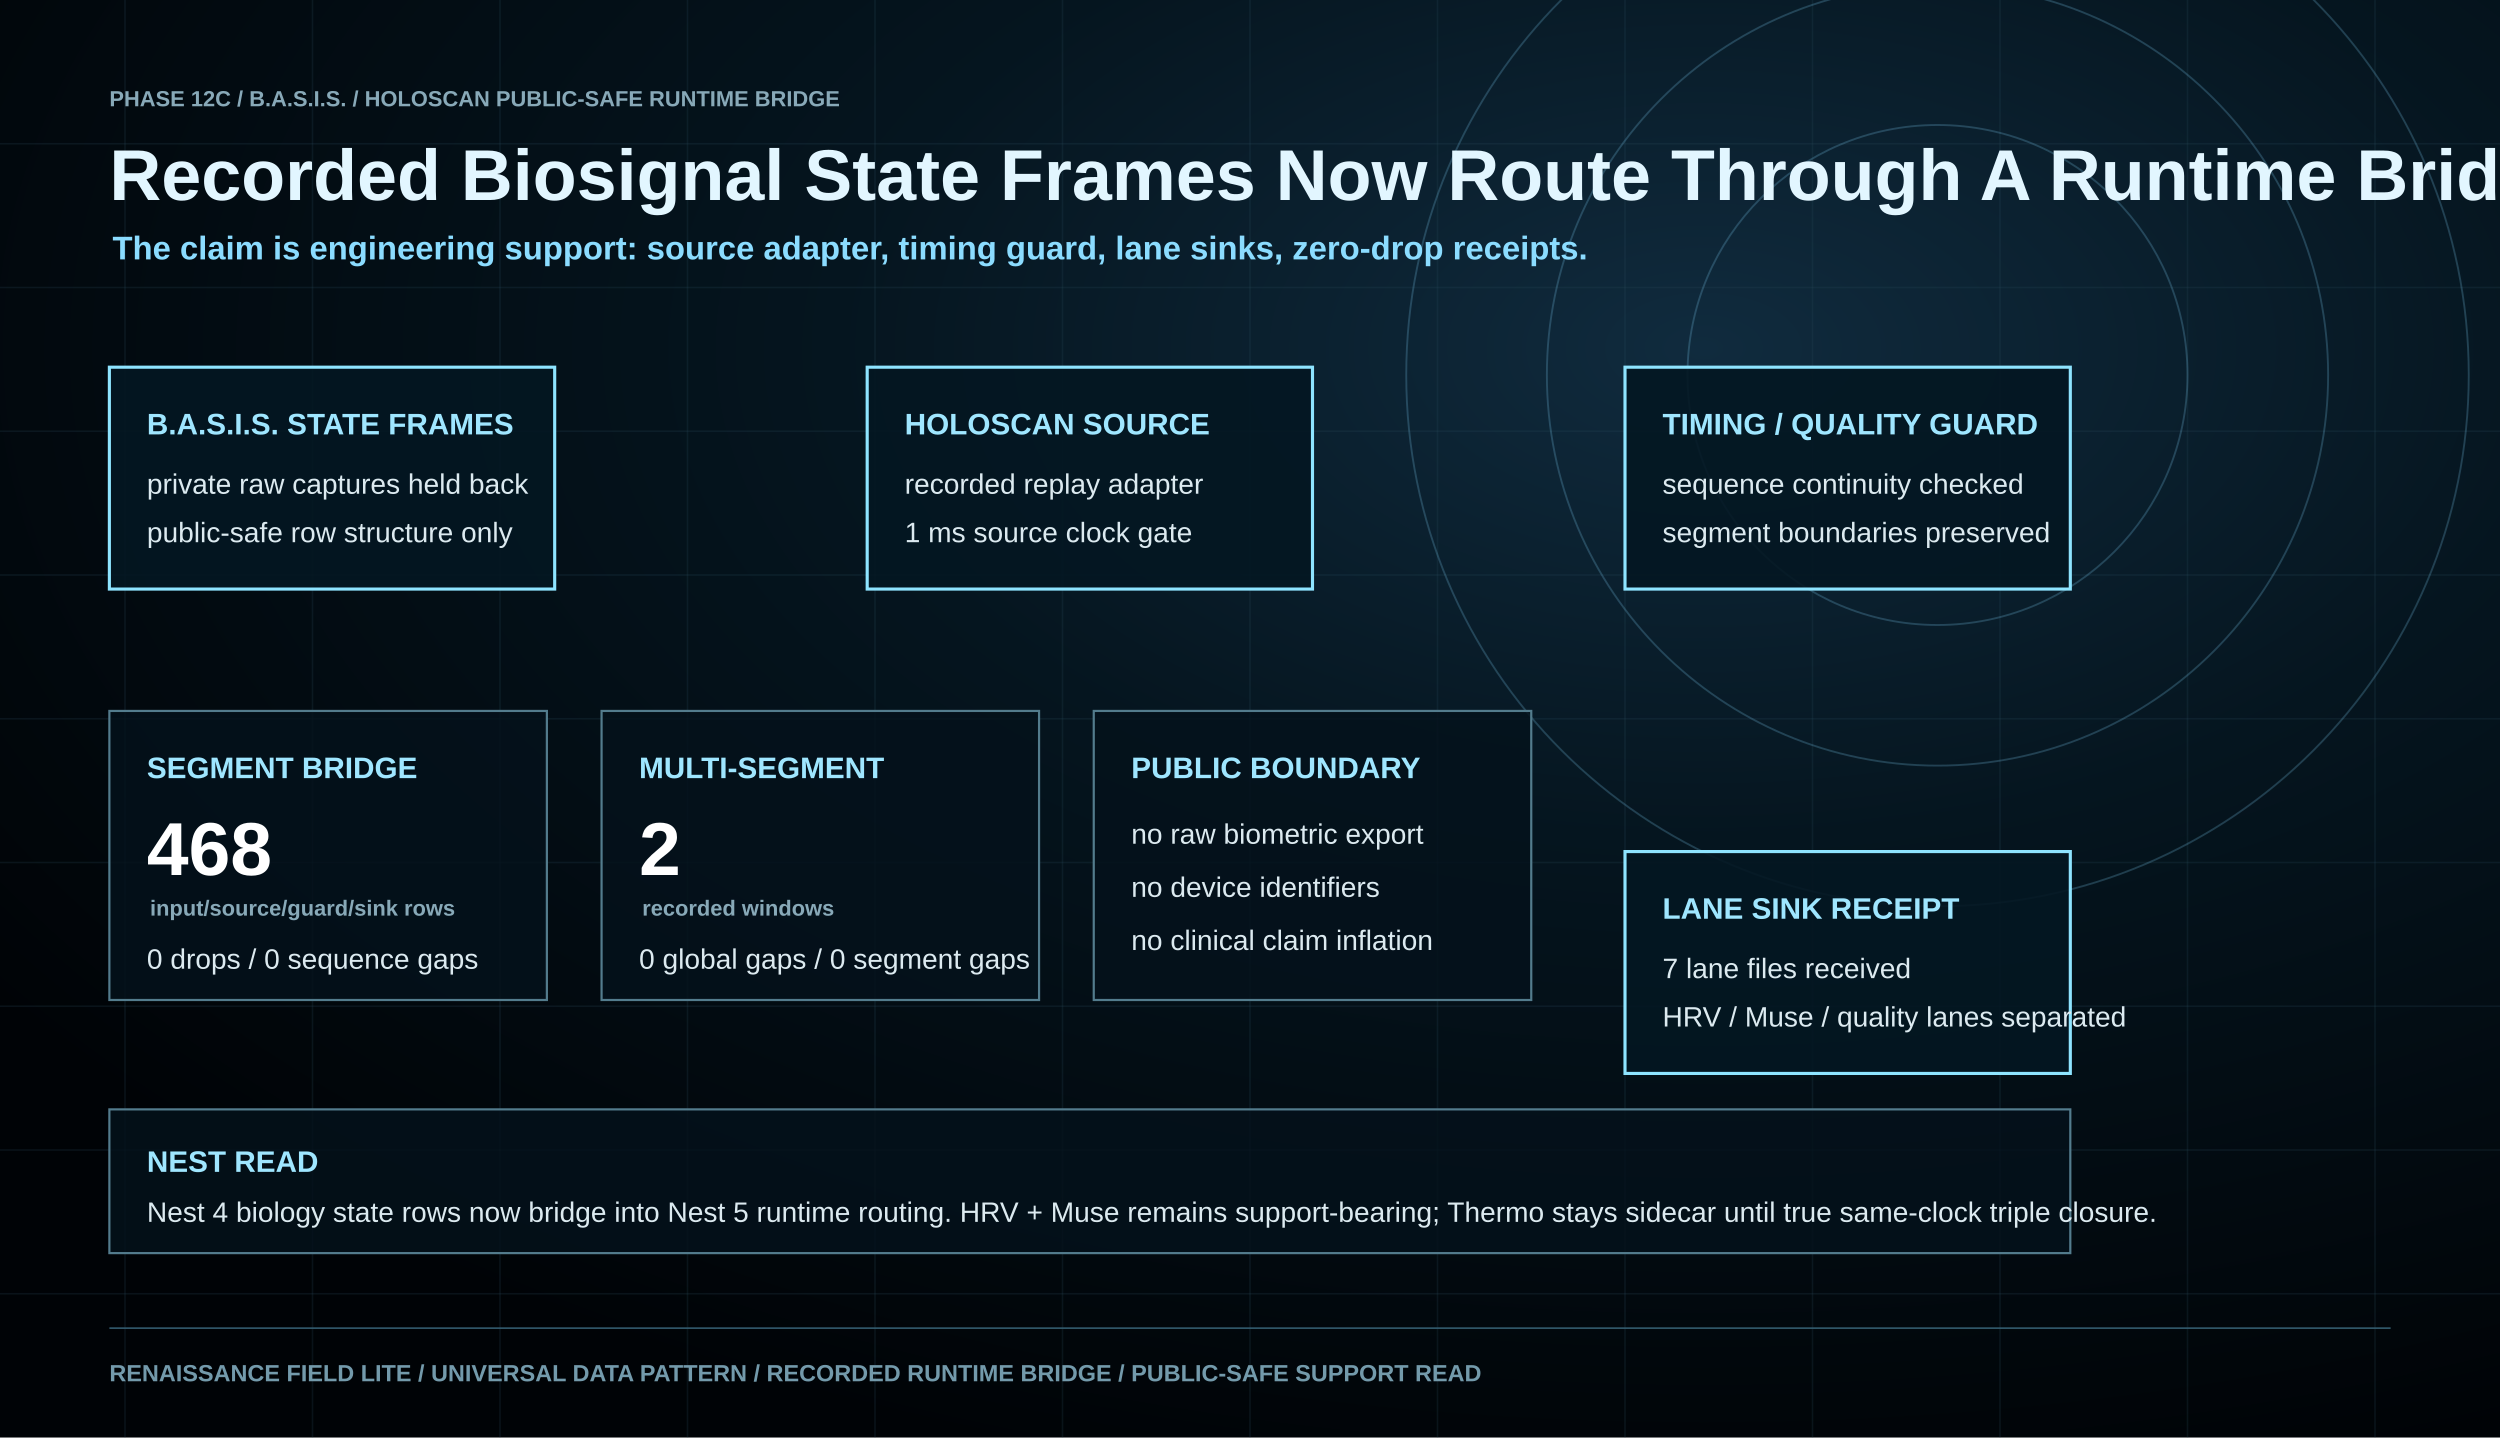
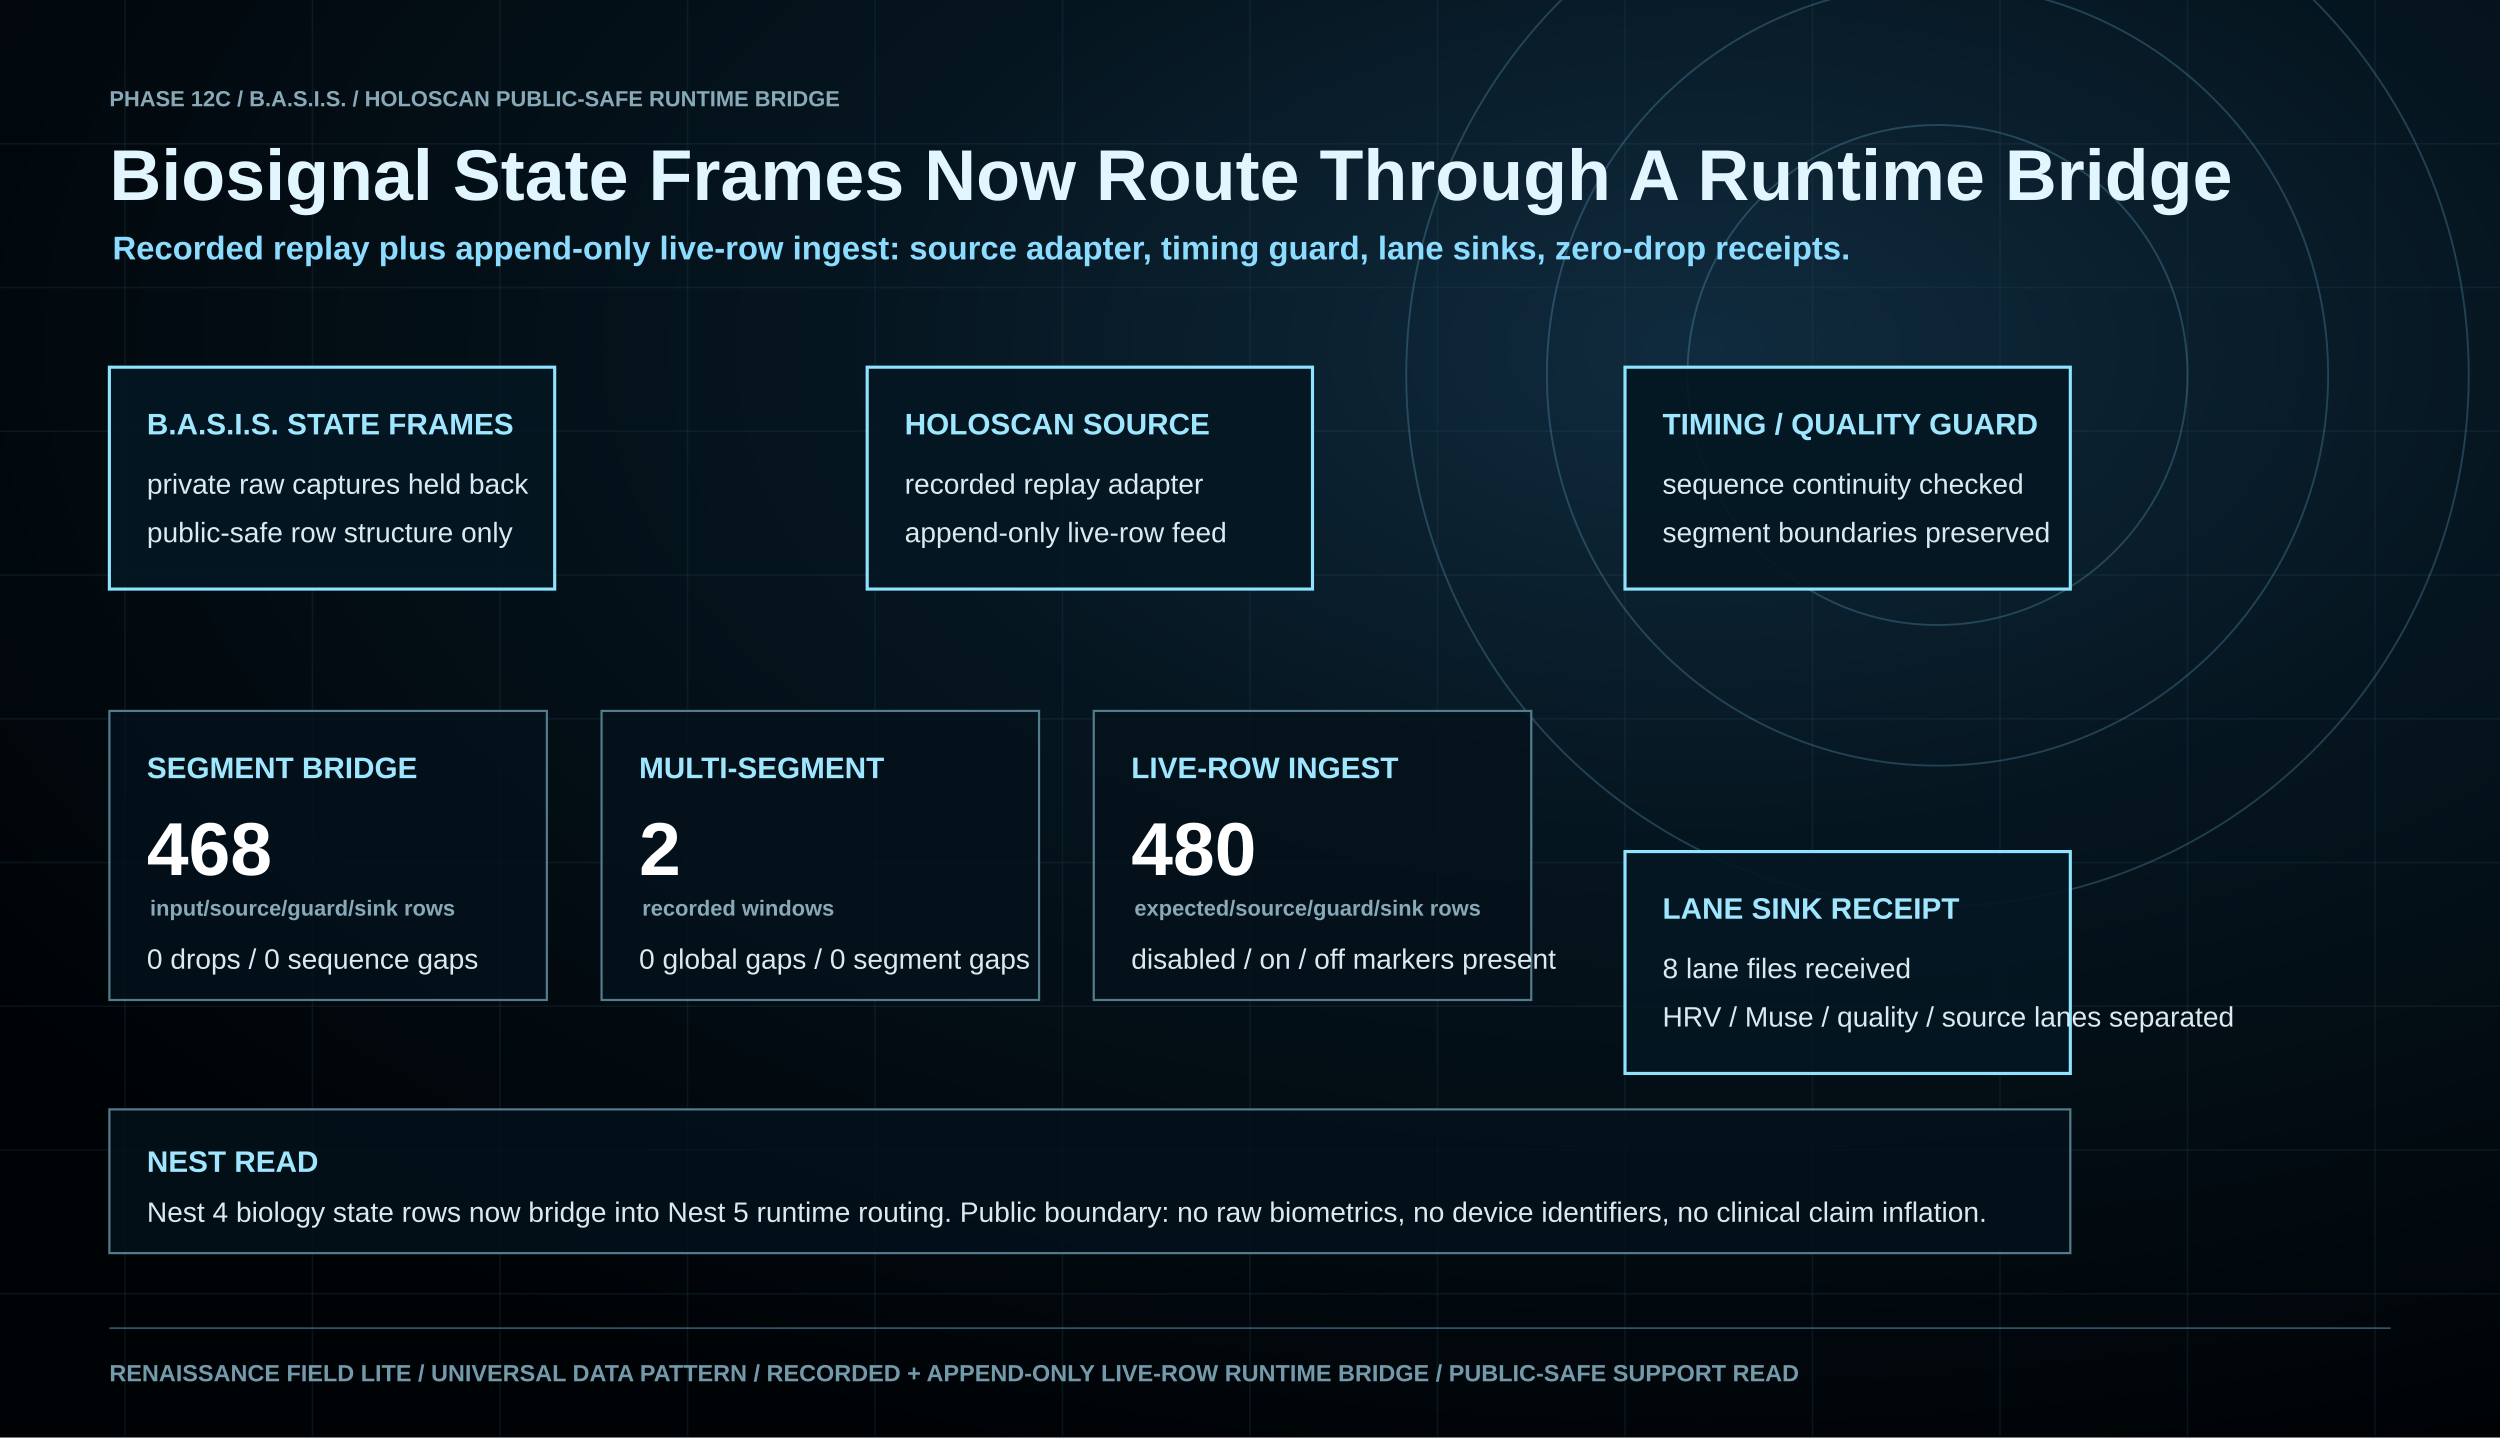
<svg xmlns="http://www.w3.org/2000/svg" width="1600" height="920" viewBox="0 0 1600 920" role="img" aria-labelledby="title desc">
  <defs>
    <radialGradient id="bg" cx="68%" cy="24%" r="82%">
      <stop offset="0%" stop-color="#102b3e" />
      <stop offset="42%" stop-color="#05151f" />
      <stop offset="100%" stop-color="#000306" />
    </radialGradient>
    <linearGradient id="blueLine" x1="0" x2="1" y1="0" y2="0">
      <stop offset="0%" stop-color="#78d8ff" stop-opacity="0.15" />
      <stop offset="50%" stop-color="#93e5ff" stop-opacity="0.9" />
      <stop offset="100%" stop-color="#78d8ff" stop-opacity="0.15" />
    </linearGradient>
    <style>
      .bg { fill: url(#bg); }
      .grid { stroke: #28495a; stroke-width: 1; opacity: 0.22; }
      .arc { fill: none; stroke: #83d8ff; stroke-width: 1.2; opacity: 0.22; }
      .flow { fill: none; stroke: url(#blueLine); stroke-width: 5; stroke-linecap: round; }
      .box { fill: rgba(4,18,27,0.82); stroke: #537c8d; stroke-width: 1.4; }
      .boxHot { fill: rgba(4,23,34,0.9); stroke: #8ee4ff; stroke-width: 2; }
      .title { font-family: Arial, Helvetica, sans-serif; fill: #e2f6ff; font-size: 46px; font-weight: 900; letter-spacing: 0; }
      .subtitle { font-family: Arial, Helvetica, sans-serif; fill: #8bdcff; font-size: 21px; font-weight: 700; letter-spacing: 0; }
      .label { font-family: Arial, Helvetica, sans-serif; fill: #9fe6ff; font-size: 19px; font-weight: 900; letter-spacing: 0; }
      .text { font-family: Arial, Helvetica, sans-serif; fill: #dceaf0; font-size: 18px; font-weight: 500; letter-spacing: 0; }
      .small { font-family: Arial, Helvetica, sans-serif; fill: #88a9b8; font-size: 14px; font-weight: 700; letter-spacing: 0; }
      .num { font-family: Arial, Helvetica, sans-serif; fill: #ffffff; font-size: 48px; font-weight: 900; letter-spacing: 0; }
      .footer { font-family: Arial, Helvetica, sans-serif; fill: #739aab; font-size: 15px; font-weight: 800; letter-spacing: 0; }
    </style>
  </defs>
  <rect class="bg" width="1600" height="920" />
  <g>
    <path class="grid" d="M80 0v920M200 0v920M320 0v920M440 0v920M560 0v920M680 0v920M800 0v920M920 0v920M1040 0v920M1160 0v920M1280 0v920M1400 0v920M1520 0v920" />
    <path class="grid" d="M0 92h1600M0 184h1600M0 276h1600M0 368h1600M0 460h1600M0 552h1600M0 644h1600M0 736h1600M0 828h1600" />
    <circle class="arc" cx="1240" cy="240" r="160" />
    <circle class="arc" cx="1240" cy="240" r="250" />
    <circle class="arc" cx="1240" cy="240" r="340" />
  </g>
  <text class="small" x="70" y="68">PHASE 12C / B.A.S.I.S. / HOLOSCAN PUBLIC-SAFE RUNTIME BRIDGE</text>
-   <text class="title" x="70" y="128">Recorded Biosignal State Frames Now Route Through A Runtime Bridge</text>
-   <text class="subtitle" x="72" y="166">The claim is engineering support: source adapter, timing guard, lane sinks, zero-drop receipts.</text>
+   <text class="title" x="70" y="128">Biosignal State Frames Now Route Through A Runtime Bridge</text>
+   <text class="subtitle" x="72" y="166">Recorded replay plus append-only live-row ingest: source adapter, timing guard, lane sinks, zero-drop receipts.</text>
  <rect class="boxHot" x="70" y="235" width="285" height="142" />
  <text class="label" x="94" y="278">B.A.S.I.S. STATE FRAMES</text>
  <text class="text" x="94" y="316">private raw captures held back</text>
  <text class="text" x="94" y="347">public-safe row structure only</text>
  <path class="flow" d="M370 306 C440 306,470 306,540 306" />
  <rect class="boxHot" x="555" y="235" width="285" height="142" />
  <text class="label" x="579" y="278">HOLOSCAN SOURCE</text>
  <text class="text" x="579" y="316">recorded replay adapter</text>
-   <text class="text" x="579" y="347">1 ms source clock gate</text>
+   <text class="text" x="579" y="347">append-only live-row feed</text>
  <path class="flow" d="M855 306 C925 306,955 306,1025 306" />
  <rect class="boxHot" x="1040" y="235" width="285" height="142" />
  <text class="label" x="1064" y="278">TIMING / QUALITY GUARD</text>
  <text class="text" x="1064" y="316">sequence continuity checked</text>
  <text class="text" x="1064" y="347">segment boundaries preserved</text>
  <path class="flow" d="M1180 390 C1180 455,1180 475,1180 530" />
  <rect class="boxHot" x="1040" y="545" width="285" height="142" />
  <text class="label" x="1064" y="588">LANE SINK RECEIPT</text>
-   <text class="text" x="1064" y="626">7 lane files received</text>
-   <text class="text" x="1064" y="657">HRV / Muse / quality lanes separated</text>
+   <text class="text" x="1064" y="626">8 lane files received</text>
+   <text class="text" x="1064" y="657">HRV / Muse / quality / source lanes separated</text>
  <rect class="box" x="70" y="455" width="280" height="185" />
  <text class="label" x="94" y="498">SEGMENT BRIDGE</text>
  <text class="num" x="94" y="560">468</text>
  <text class="small" x="96" y="586">input/source/guard/sink rows</text>
  <text class="text" x="94" y="620">0 drops / 0 sequence gaps</text>
  <rect class="box" x="385" y="455" width="280" height="185" />
  <text class="label" x="409" y="498">MULTI-SEGMENT</text>
  <text class="num" x="409" y="560">2</text>
  <text class="small" x="411" y="586">recorded windows</text>
  <text class="text" x="409" y="620">0 global gaps / 0 segment gaps</text>
  <rect class="box" x="700" y="455" width="280" height="185" />
-   <text class="label" x="724" y="498">PUBLIC BOUNDARY</text>
-   <text class="text" x="724" y="540">no raw biometric export</text>
-   <text class="text" x="724" y="574">no device identifiers</text>
-   <text class="text" x="724" y="608">no clinical claim inflation</text>
+   <text class="label" x="724" y="498">LIVE-ROW INGEST</text>
+   <text class="num" x="724" y="560">480</text>
+   <text class="small" x="726" y="586">expected/source/guard/sink rows</text>
+   <text class="text" x="724" y="620">disabled / on / off markers present</text>
  <rect class="box" x="70" y="710" width="1255" height="92" />
  <text class="label" x="94" y="750">NEST READ</text>
-   <text class="text" x="94" y="782">Nest 4 biology state rows now bridge into Nest 5 runtime routing. HRV + Muse remains support-bearing; Thermo stays sidecar until true same-clock triple closure.</text>
+   <text class="text" x="94" y="782">Nest 4 biology state rows now bridge into Nest 5 runtime routing. Public boundary: no raw biometrics, no device identifiers, no clinical claim inflation.</text>
  <line x1="70" y1="850" x2="1530" y2="850" stroke="#345d70" stroke-width="1" />
-   <text class="footer" x="70" y="884">RENAISSANCE FIELD LITE / UNIVERSAL DATA PATTERN / RECORDED RUNTIME BRIDGE / PUBLIC-SAFE SUPPORT READ</text>
+   <text class="footer" x="70" y="884">RENAISSANCE FIELD LITE / UNIVERSAL DATA PATTERN / RECORDED + APPEND-ONLY LIVE-ROW RUNTIME BRIDGE / PUBLIC-SAFE SUPPORT READ</text>
</svg>
